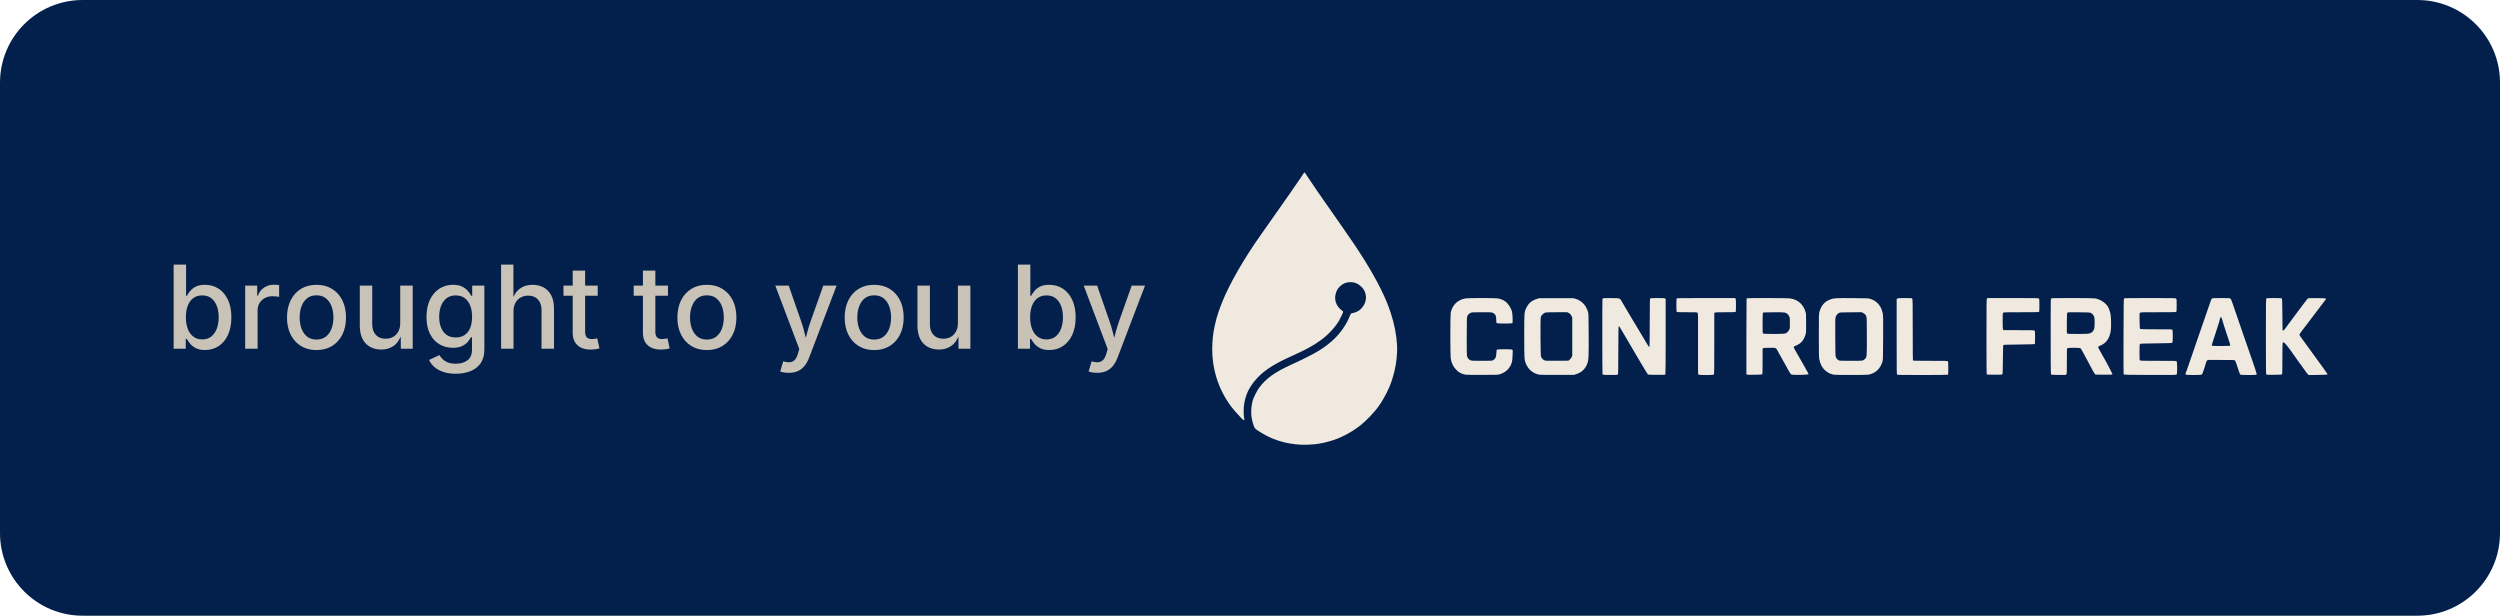
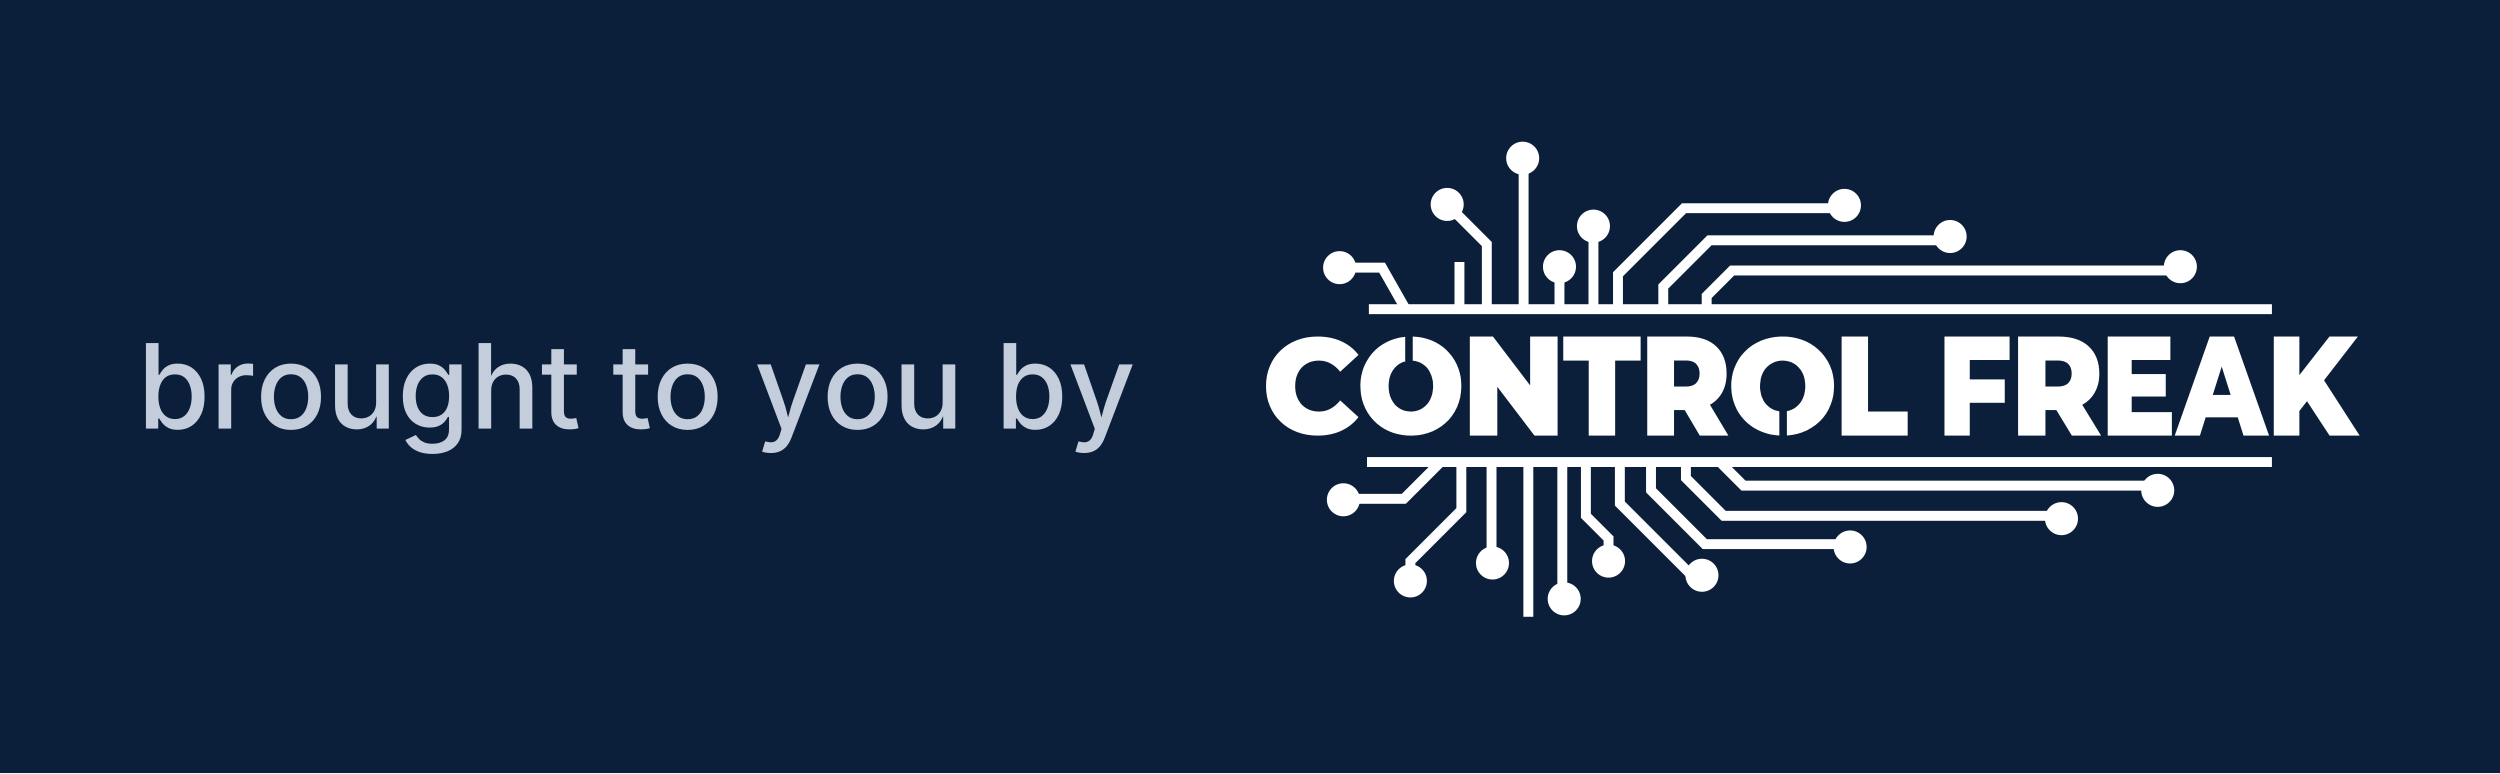
- <svg xmlns="http://www.w3.org/2000/svg" viewBox="0 0 605 149" width="605" height="149" role="img">
-   <rect width="605" height="149" rx="20" fill="#03204D" />
-   <path transform="translate(40,84.4)" fill="#c9c2b6" d="M9.608 0.304Q8.227 0.304 7.347 -0.17Q6.467 -0.643 5.969 -1.274Q5.471 -1.904 5.201 -2.392H4.952V0.0H2.022V-20.371H5.03V-12.796H5.201Q5.468 -13.273 5.953 -13.901Q6.438 -14.529 7.309 -15.003Q8.18 -15.477 9.606 -15.477Q11.449 -15.477 12.888 -14.547Q14.327 -13.617 15.16 -11.854Q15.993 -10.09 15.993 -7.606Q15.993 -5.136 15.173 -3.366Q14.353 -1.596 12.913 -0.646Q11.473 0.304 9.608 0.304ZM8.941 -2.259Q10.256 -2.259 11.141 -2.97Q12.026 -3.681 12.475 -4.898Q12.923 -6.115 12.923 -7.629Q12.923 -9.134 12.48 -10.328Q12.037 -11.523 11.152 -12.218Q10.267 -12.914 8.941 -12.914Q7.651 -12.914 6.768 -12.252Q5.884 -11.59 5.433 -10.407Q4.983 -9.223 4.983 -7.629Q4.983 -6.039 5.439 -4.829Q5.896 -3.619 6.784 -2.939Q7.673 -2.259 8.941 -2.259ZM19.331 0.0V-15.285H22.241V-12.83H22.405Q22.827 -14.076 23.882 -14.788Q24.937 -15.499 26.277 -15.499Q26.565 -15.499 26.937 -15.478Q27.31 -15.457 27.548 -15.426V-12.555Q27.384 -12.605 26.919 -12.661Q26.453 -12.717 25.973 -12.717Q24.931 -12.717 24.103 -12.276Q23.276 -11.835 22.807 -11.062Q22.338 -10.289 22.338 -9.28V0.0ZM36.586 0.318Q34.435 0.318 32.831 -0.667Q31.227 -1.653 30.341 -3.429Q29.455 -5.205 29.455 -7.557Q29.455 -9.942 30.341 -11.724Q31.227 -13.505 32.831 -14.491Q34.435 -15.477 36.586 -15.477Q38.75 -15.477 40.356 -14.491Q41.963 -13.505 42.849 -11.724Q43.735 -9.942 43.735 -7.557Q43.735 -5.205 42.849 -3.429Q41.963 -1.653 40.356 -0.667Q38.75 0.318 36.586 0.318ZM36.586 -2.225Q37.981 -2.225 38.892 -2.956Q39.803 -3.688 40.244 -4.901Q40.686 -6.114 40.686 -7.562Q40.686 -9.023 40.244 -10.243Q39.803 -11.464 38.892 -12.199Q37.981 -12.933 36.586 -12.933Q35.2 -12.933 34.3 -12.199Q33.399 -11.464 32.957 -10.249Q32.516 -9.034 32.516 -7.562Q32.516 -6.114 32.957 -4.901Q33.399 -3.688 34.3 -2.956Q35.2 -2.225 36.586 -2.225ZM52.28 0.191Q50.723 0.191 49.548 -0.463Q48.372 -1.117 47.722 -2.405Q47.071 -3.692 47.071 -5.573V-15.285H50.078V-5.948Q50.078 -4.298 50.944 -3.362Q51.81 -2.427 53.309 -2.427Q54.328 -2.427 55.129 -2.872Q55.929 -3.318 56.393 -4.173Q56.858 -5.028 56.858 -6.228V-15.285H59.876V0.0H56.998L56.978 -3.742H57.276Q56.6 -1.669 55.319 -0.739Q54.038 0.191 52.28 0.191ZM70.308 6.043Q68.541 6.043 67.243 5.595Q65.946 5.147 65.102 4.391Q64.258 3.634 63.827 2.714L66.332 1.532Q66.616 1.965 67.073 2.455Q67.53 2.945 68.304 3.282Q69.079 3.618 70.303 3.618Q72.046 3.618 73.134 2.795Q74.222 1.972 74.222 0.208V-2.771H73.96Q73.695 -2.274 73.208 -1.682Q72.72 -1.091 71.852 -0.663Q70.983 -0.236 69.585 -0.236Q67.79 -0.236 66.345 -1.085Q64.899 -1.933 64.055 -3.596Q63.211 -5.259 63.211 -7.696Q63.211 -10.135 64.051 -11.876Q64.891 -13.617 66.343 -14.547Q67.794 -15.477 69.625 -15.477Q71.04 -15.477 71.919 -15.008Q72.797 -14.54 73.296 -13.906Q73.796 -13.273 74.063 -12.796H74.273V-15.285H77.214V0.222Q77.214 2.223 76.305 3.514Q75.395 4.806 73.832 5.424Q72.268 6.043 70.308 6.043ZM70.286 -2.734Q71.567 -2.734 72.449 -3.33Q73.331 -3.927 73.788 -5.05Q74.244 -6.174 74.244 -7.741Q74.244 -9.279 73.793 -10.44Q73.343 -11.601 72.461 -12.258Q71.579 -12.914 70.286 -12.914Q68.962 -12.914 68.07 -12.224Q67.178 -11.534 66.73 -10.368Q66.282 -9.201 66.282 -7.741Q66.282 -6.25 66.736 -5.121Q67.19 -3.991 68.082 -3.363Q68.974 -2.734 70.286 -2.734ZM84.272 -9.057V0.0H81.265V-20.371H84.247V-11.543H83.853Q84.518 -13.593 85.788 -14.535Q87.058 -15.477 88.861 -15.477Q90.42 -15.477 91.594 -14.822Q92.768 -14.168 93.419 -12.886Q94.069 -11.604 94.069 -9.712V0.0H91.051V-9.337Q91.051 -10.988 90.191 -11.923Q89.331 -12.858 87.832 -12.858Q86.814 -12.858 86.007 -12.413Q85.2 -11.968 84.736 -11.119Q84.272 -10.271 84.272 -9.057ZM104.651 -15.285V-12.84H96.359V-15.285ZM98.592 -18.922H101.6V-4.135Q101.6 -3.208 101.986 -2.778Q102.372 -2.348 103.266 -2.348Q103.501 -2.348 103.883 -2.404Q104.265 -2.46 104.539 -2.515L105.072 -0.104Q104.588 0.055 104.04 0.127Q103.492 0.199 102.967 0.199Q100.878 0.199 99.735 -0.87Q98.592 -1.94 98.592 -3.887ZM121.645 -15.285V-12.84H113.354V-15.285ZM115.586 -18.922H118.594V-4.135Q118.594 -3.208 118.98 -2.778Q119.366 -2.348 120.261 -2.348Q120.495 -2.348 120.877 -2.404Q121.259 -2.46 121.533 -2.515L122.066 -0.104Q121.582 0.055 121.034 0.127Q120.486 0.199 119.961 0.199Q117.873 0.199 116.73 -0.87Q115.586 -1.94 115.586 -3.887ZM131.059 0.318Q128.907 0.318 127.304 -0.667Q125.7 -1.653 124.814 -3.429Q123.928 -5.205 123.928 -7.557Q123.928 -9.942 124.814 -11.724Q125.7 -13.505 127.304 -14.491Q128.907 -15.477 131.059 -15.477Q133.222 -15.477 134.829 -14.491Q136.436 -13.505 137.322 -11.724Q138.208 -9.942 138.208 -7.557Q138.208 -5.205 137.322 -3.429Q136.436 -1.653 134.829 -0.667Q133.222 0.318 131.059 0.318ZM131.059 -2.225Q132.454 -2.225 133.365 -2.956Q134.275 -3.688 134.717 -4.901Q135.159 -6.114 135.159 -7.562Q135.159 -9.023 134.717 -10.243Q134.275 -11.464 133.365 -12.199Q132.454 -12.933 131.059 -12.933Q129.673 -12.933 128.772 -12.199Q127.872 -11.464 127.43 -10.249Q126.988 -9.034 126.988 -7.562Q126.988 -6.114 127.43 -4.901Q127.872 -3.688 128.772 -2.956Q129.673 -2.225 131.059 -2.225ZM148.809 5.495 149.542 3.043 149.883 3.133Q150.662 3.332 151.284 3.241Q151.907 3.149 152.365 2.662Q152.822 2.174 153.095 1.191L153.427 0.07L147.621 -15.285H150.868L153.893 -6.597Q154.398 -5.148 154.733 -3.718Q155.067 -2.288 155.456 -0.867H154.537Q154.926 -2.288 155.289 -3.726Q155.653 -5.164 156.154 -6.597L159.238 -15.285H162.459L155.82 2.123Q155.355 3.345 154.68 4.17Q154.005 4.996 153.071 5.41Q152.137 5.824 150.904 5.824Q150.196 5.824 149.639 5.721Q149.082 5.618 148.809 5.495ZM171.542 0.318Q169.39 0.318 167.786 -0.667Q166.182 -1.653 165.296 -3.429Q164.41 -5.205 164.41 -7.557Q164.41 -9.942 165.296 -11.724Q166.182 -13.505 167.786 -14.491Q169.39 -15.477 171.542 -15.477Q173.705 -15.477 175.311 -14.491Q176.918 -13.505 177.804 -11.724Q178.69 -9.942 178.69 -7.557Q178.69 -5.205 177.804 -3.429Q176.918 -1.653 175.311 -0.667Q173.705 0.318 171.542 0.318ZM171.542 -2.225Q172.936 -2.225 173.847 -2.956Q174.758 -3.688 175.199 -4.901Q175.641 -6.114 175.641 -7.562Q175.641 -9.023 175.199 -10.243Q174.758 -11.464 173.847 -12.199Q172.936 -12.933 171.542 -12.933Q170.155 -12.933 169.255 -12.199Q168.354 -11.464 167.912 -10.249Q167.471 -9.034 167.471 -7.562Q167.471 -6.114 167.912 -4.901Q168.354 -3.688 169.255 -2.956Q170.155 -2.225 171.542 -2.225ZM187.235 0.191Q185.678 0.191 184.503 -0.463Q183.328 -1.117 182.677 -2.405Q182.026 -3.692 182.026 -5.573V-15.285H185.033V-5.948Q185.033 -4.298 185.899 -3.362Q186.765 -2.427 188.264 -2.427Q189.284 -2.427 190.084 -2.872Q190.885 -3.318 191.349 -4.173Q191.813 -5.028 191.813 -6.228V-15.285H194.831V0.0H191.953L191.933 -3.742H192.231Q191.555 -1.669 190.274 -0.739Q188.993 0.191 187.235 0.191ZM213.92 0.304Q212.54 0.304 211.66 -0.17Q210.78 -0.643 210.282 -1.274Q209.783 -1.904 209.514 -2.392H209.265V0.0H206.335V-20.371H209.342V-12.796H209.514Q209.781 -13.273 210.265 -13.901Q210.75 -14.529 211.621 -15.003Q212.493 -15.477 213.919 -15.477Q215.762 -15.477 217.2 -14.547Q218.639 -13.617 219.473 -11.854Q220.306 -10.09 220.306 -7.606Q220.306 -5.136 219.486 -3.366Q218.665 -1.596 217.225 -0.646Q215.785 0.304 213.92 0.304ZM213.253 -2.259Q214.568 -2.259 215.453 -2.97Q216.339 -3.681 216.787 -4.898Q217.235 -6.115 217.235 -7.629Q217.235 -9.134 216.793 -10.328Q216.35 -11.523 215.465 -12.218Q214.58 -12.914 213.253 -12.914Q211.963 -12.914 211.08 -12.252Q210.197 -11.59 209.746 -10.407Q209.295 -9.223 209.295 -7.629Q209.295 -6.039 209.752 -4.829Q210.208 -3.619 211.097 -2.939Q211.986 -2.259 213.253 -2.259ZM223.444 5.495 224.176 3.043 224.517 3.133Q225.296 3.332 225.919 3.241Q226.542 3.149 226.999 2.662Q227.457 2.174 227.73 1.191L228.062 0.07L222.256 -15.285H225.503L228.528 -6.597Q229.033 -5.148 229.367 -3.718Q229.702 -2.288 230.091 -0.867H229.172Q229.561 -2.288 229.924 -3.726Q230.288 -5.164 230.789 -6.597L233.873 -15.285H237.094L230.455 2.123Q229.99 3.345 229.315 4.17Q228.64 4.996 227.706 5.41Q226.772 5.824 225.539 5.824Q224.831 5.824 224.274 5.721Q223.717 5.618 223.444 5.495Z" />
-   <g transform="translate(291.7266,40) scale(0.28)" fill="#efe9df">
-     <path fill-rule="evenodd" d="M94.25,241.11C98.73,240.67 102.76,239.83 108.62,238.12C117.10,235.64 126.32,230.74 134.25,224.50C135.69,223.36 138.86,220.43 141.30,217.98C148.00,211.22 152.24,205.28 156.66,196.48C159.73,190.35 161.19,186.30 163.38,177.75C164.91,171.79 165.91,162.21 165.62,156.38C165.14,146.91 163.31,137.26 160.22,127.95C157.49,119.75 155.60,115.19 151.48,106.88C144.04,91.85 133.81,75.37 118.12,53.12C116.27,50.51 112.55,45.17 109.84,41.25C107.13,37.33 103.43,32.04 101.62,29.50C99.82,26.96 97.66,23.86 96.83,22.62C89.42,11.55 86.23,6.83 86.00,6.56C85.57,6.07 85.26,6.19 84.80,7.02C84.39,7.77 81.52,11.97 73.13,24.12C69.25,29.75 66.62,33.48 59.76,43.15C57.90,45.77 55.14,49.69 53.62,51.87C52.11,54.04 49.59,57.63 48.02,59.85C33.30,80.60 20.98,102.02 14.37,118.38C12.12,123.93 9.92,130.57 8.88,134.88C6.93,143.01 6.33,146.92 5.96,153.99C4.89,174.19 10.63,193.24 22.47,208.86C24.99,212.18 31.80,219.63 32.79,220.14C33.66,220.60 33.72,220.38 33.33,218.16C32.82,215.22 32.91,208.84 33.52,205.62C34.95,198.09 37.36,192.84 42.20,186.75C48.47,178.86 57.64,172.49 72.00,166.04C86.62,159.47 93.54,155.73 100.12,150.82C106.43,146.12 112.56,139.44 115.66,133.88C116.92,131.62 119.00,127.10 119.00,126.63C119.00,126.43 118.40,125.82 117.67,125.28C113.14,121.94 111.12,116.50 112.48,111.28C113.19,108.55 113.94,107.11 115.63,105.29C118.32,102.39 121.43,101.00 125.25,101.00C128.97,101.00 132.03,102.30 134.88,105.10C138.08,108.24 139.41,112.92 138.34,117.23C137.39,121.05 134.71,124.55 131.39,126.29C130.00,127.02 127.80,127.75 126.99,127.75C125.95,127.75 125.40,128.42 124.51,130.75C122.08,137.13 116.85,144.76 111.33,149.99C102.80,158.07 95.33,162.56 74.54,172.11C59.92,178.82 52.61,184.01 46.66,191.90C44.70,194.51 41.79,200.15 40.90,203.07C39.53,207.58 39.13,213.41 39.87,218.21C40.30,221.08 41.87,226.08 42.68,227.19C43.92,228.88 52.95,234.21 57.75,236.08C63.11,238.18 66.95,239.31 71.82,240.25C79.11,241.64 86.06,241.91 94.25,241.11Z" />
-     <path transform="translate(206,109)" fill-rule="evenodd" d="M48.62,71.53C53.98,69.76 57.51,66.09 58.89,60.88C59.14,59.94 59.34,57.76 59.43,55.10L59.57,50.83L58.98,50.41C58.47,50.06 57.58,50.00 52.59,50.00C49.39,50.00 46.51,50.10 46.18,50.23C45.61,50.44 45.57,50.61 45.42,53.04C45.33,54.46 45.14,56.04 44.99,56.55C44.65,57.76 43.69,58.90 42.48,59.51C41.58,59.97 40.96,60.00 32.82,60.00C24.15,60.00 24.12,59.99 22.83,59.39C21.30,58.68 20.40,57.47 20.00,55.62C19.82,54.78 19.76,49.05 19.80,38.24C19.87,22.29 19.88,22.11 20.41,21.12C21.10,19.84 21.85,19.16 23.25,18.52C24.31,18.04 24.86,18.01 32.85,18.01C41.12,18.00 41.35,18.01 42.44,18.56C44.63,19.65 45.31,21.13 45.31,24.82C45.31,26.76 45.37,27.06 45.84,27.38C46.63,27.94 58.79,27.93 59.25,27.37C59.71,26.82 59.43,19.39 58.88,17.38C57.92,13.82 55.27,10.03 52.53,8.27C50.78,7.14 48.49,6.31 46.34,6.01C43.77,5.65 21.26,5.67 18.94,6.03C12.03,7.10 7.08,11.90 5.95,18.62C5.52,21.18 5.52,54.85 5.95,57.75C6.58,62.01 8.05,65.03 10.92,67.94C12.30,69.35 13.14,69.96 14.63,70.65C17.96,72.19 18.39,72.22 33.38,72.16C46.76,72.11 46.89,72.11 48.62,71.53ZM114.74,71.40C119.43,69.83 122.60,66.64 124.18,61.92C125.17,58.98 125.30,55.84 125.19,36.92C125.09,19.63 125.08,19.35 124.53,17.50C122.87,11.94 119.20,8.10 114.00,6.46L112.12,5.88L97.25,5.88L82.38,5.88L80.50,6.46C76.06,7.85 73.28,10.17 71.38,14.08C69.47,18.00 69.48,17.86 69.50,38.56C69.51,58.50 69.55,59.10 70.98,62.53C73.09,67.61 77.09,70.89 82.52,71.98C83.13,72.11 90.15,72.19 98.12,72.16L112.62,72.12L114.74,71.40ZM150.26,71.99C150.74,71.74 150.75,71.24 150.81,50.93C150.87,32.76 150.92,30.12 151.24,30.12C151.65,30.12 151.74,30.25 154.36,34.75C166.29,55.25 175.86,71.32 176.38,71.75C176.70,72.02 178.32,72.10 184.03,72.11C190.20,72.12 191.30,72.07 191.50,71.75C191.65,71.52 191.74,58.99 191.75,38.95L191.75,6.53L191.19,6.14C190.73,5.81 189.67,5.75 184.74,5.75C180.41,5.75 178.73,5.83 178.43,6.06C178.04,6.35 178.01,8.04 177.98,26.90C177.96,38.19 177.85,47.58 177.73,47.78C177.37,48.37 176.74,47.48 173.30,41.50C171.52,38.41 168.92,34.04 167.53,31.79C166.14,29.54 165.00,27.67 165.00,27.63C165.00,27.59 163.11,24.42 160.81,20.59C158.50,16.76 155.83,12.24 154.87,10.56C152.45,6.28 152.37,6.20 150.60,5.98C148.81,5.75 138.60,5.70 137.82,5.91C137.52,5.99 137.19,6.29 137.10,6.58C136.88,7.27 136.92,71.17 137.14,71.52C137.23,71.67 137.54,71.88 137.84,71.99C138.64,72.30 149.68,72.30 150.26,71.99ZM233.36,71.86C233.71,71.50 233.75,68.74 233.75,45.12L233.75,18.78L234.31,18.39C234.78,18.06 236.07,18.00 243.38,18.00C249.67,18.00 251.98,17.92 252.20,17.70C252.41,17.49 252.50,15.90 252.50,12.13C252.50,7.77 252.43,6.77 252.11,6.31L251.72,5.75L226.66,5.75C207.50,5.75 201.53,5.82 201.30,6.05C200.87,6.48 200.87,17.27 201.30,17.70C201.52,17.92 203.84,18.00 210.18,18.00C218.50,18.00 218.76,18.01 219.27,18.52C219.78,19.03 219.78,19.05 219.70,45.28C219.63,71.03 219.63,71.55 220.11,71.89C220.87,72.45 232.80,72.41 233.36,71.86ZM275.19,71.70C275.43,71.50 275.50,68.96 275.50,60.48L275.50,49.53L276.06,49.14C276.51,48.82 277.49,48.75 281.64,48.75C287.42,48.75 286.95,48.56 288.56,51.50C290.37,54.81 290.88,55.73 293.50,60.38C294.97,62.99 296.88,66.42 297.74,68.00C299.91,71.97 299.83,71.90 302.43,72.08C305.96,72.33 315.02,71.98 315.17,71.59C315.29,71.30 314.46,69.70 311.75,65.00C302.50,48.93 302.18,48.34 302.44,47.87C302.56,47.65 303.58,47.10 304.70,46.65C308.66,45.05 310.86,42.51 312.53,37.62C313.11,35.92 313.12,35.67 313.12,27.62C313.12,19.67 313.10,19.31 312.54,17.50C311.65,14.64 310.35,12.39 308.52,10.52C305.95,7.89 302.75,6.43 298.58,5.99C296.20,5.74 263.23,5.66 262.33,5.90C262.03,5.98 261.72,6.21 261.65,6.40C261.55,6.65 261.41,66.24 261.49,71.29C261.50,71.52 261.78,71.80 262.12,71.92C263.02,72.22 274.80,72.02 275.19,71.70ZM366.64,71.99C372.95,70.89 377.26,66.98 379.06,60.73C379.58,58.92 379.60,58.38 379.68,39.97C379.77,21.72 379.76,20.99 379.26,18.63C378.40,14.50 376.59,11.38 373.80,9.19C372.09,7.84 370.94,7.24 368.62,6.48C366.90,5.90 366.71,5.90 353.25,5.81C338.33,5.70 337.00,5.79 333.72,7.04C329.10,8.81 326.04,12.37 324.66,17.58C324.13,19.59 324.12,19.96 324.12,38.25C324.12,56.53 324.14,56.92 324.67,59.29C325.34,62.22 326.30,64.38 327.83,66.40C329.99,69.26 333.55,71.38 337.20,71.99C339.00,72.30 364.90,72.30 366.64,71.99ZM435.52,71.99C435.97,71.75 436.00,71.41 436.00,66.26C436.00,61.62 435.94,60.73 435.61,60.39C435.26,60.04 433.55,60.00 420.53,60.00C409.45,60.00 405.78,59.93 405.55,59.70C405.32,59.47 405.25,53.23 405.25,33.13C405.25,9.76 405.21,6.80 404.86,6.31C404.48,5.76 404.39,5.75 398.51,5.75C393.02,5.75 392.51,5.79 391.97,6.23L391.38,6.71L391.38,39.12C391.38,70.92 391.38,71.55 391.86,71.90C392.27,72.20 395.65,72.25 413.69,72.25C427.92,72.25 435.19,72.16 435.52,71.99ZM537.96,71.79C538.45,71.30 538.47,70.99 538.48,60.33C538.49,50.28 538.52,49.35 538.92,49.06C539.48,48.65 549.19,48.62 550.09,49.03C550.55,49.24 551.62,51.05 554.27,56.09C560.20,67.37 562.42,71.32 563.11,71.81C563.26,71.91 566.61,71.99 570.57,72.00C576.77,72.00 577.79,71.95 577.91,71.62C578.04,71.29 570.51,57.09 569.24,55.25C568.79,54.59 566.86,51.12 565.93,49.30C565.23,47.92 565.43,47.60 567.56,46.74C572.44,44.76 575.31,40.72 576.38,34.29C576.92,31.04 576.78,21.97 576.13,19.12C575.62,16.86 574.67,14.36 573.78,12.96C571.62,9.56 567.22,6.81 562.64,6.01C561.71,5.85 554.49,5.75 543.22,5.75C527.25,5.75 525.24,5.79 524.89,6.14C524.54,6.49 524.50,8.28 524.49,21.96C524.46,58.88 524.53,71.36 524.78,71.66C525.14,72.09 525.43,72.11 531.79,72.21C537.20,72.29 537.48,72.27 537.96,71.79ZM633.36,71.86C633.96,71.25 633.94,61.13 633.34,60.46C632.94,60.02 632.12,60.00 617.54,60.00C603.58,60.00 602.12,59.96 601.71,59.59C601.29,59.21 601.25,58.65 601.25,52.64C601.25,47.34 601.32,46.01 601.61,45.59C601.97,45.08 602.20,45.07 615.68,44.90C627.94,44.74 629.41,44.68 629.69,44.31C630.08,43.79 630.13,33.96 629.74,33.23C629.49,32.76 629.07,32.75 615.91,32.75C605.13,32.75 602.25,32.68 601.90,32.42C601.49,32.13 601.44,31.47 601.33,25.57C601.22,19.21 601.23,19.02 601.73,18.52C602.24,18.01 602.40,18.00 617.47,18.00C631.34,18.00 632.72,17.96 633.03,17.59C633.30,17.26 633.38,16.00 633.38,11.94C633.38,6.74 633.37,6.70 632.78,6.23C632.21,5.77 631.48,5.75 610.27,5.75C593.11,5.75 588.26,5.82 587.95,6.06C587.58,6.35 587.54,9.44 587.44,38.81C587.39,56.65 587.43,71.39 587.54,71.56C587.87,72.10 590.50,72.17 612.04,72.21C630.76,72.25 633.01,72.21 633.36,71.86ZM654.97,71.93C655.46,71.68 655.87,70.71 657.28,66.42C658.23,63.55 659.00,61.04 659.00,60.84C659.00,60.64 659.28,60.20 659.61,59.86L660.23,59.25L671.78,59.25C682.16,59.25 683.38,59.29 683.79,59.66C684.04,59.89 684.65,61.38 685.15,62.97C687.28,69.84 688.04,71.78 688.68,72.02C689.33,72.27 701.03,72.34 701.92,72.10C702.22,72.02 702.52,71.80 702.59,71.62C702.70,71.34 699.08,60.34 697.25,55.38C696.94,54.55 695.54,50.50 694.12,46.38C692.71,42.25 690.85,36.91 690.00,34.50C688.35,29.87 684.46,18.55 682.01,11.25C680.89,7.95 680.37,6.74 679.88,6.31C679.23,5.76 679.14,5.75 671.92,5.75C666.63,5.76 664.46,5.84 664.02,6.07C663.51,6.32 663.09,7.30 661.49,12.00C660.44,15.09 658.87,19.65 658.01,22.12C657.15,24.60 655.57,29.16 654.50,32.25C653.42,35.34 652.27,38.66 651.93,39.62C651.59,40.59 650.97,42.44 650.54,43.75C650.11,45.06 649.25,47.59 648.61,49.38C647.98,51.16 647.03,53.92 646.50,55.50C645.97,57.08 644.84,60.34 643.99,62.75C643.15,65.16 642.31,67.59 642.12,68.16C641.94,68.73 641.61,69.54 641.39,69.96C640.88,70.96 640.89,71.66 641.44,71.98C642.10,72.37 654.22,72.33 654.97,71.93ZM724.44,71.57C724.68,71.25 724.75,68.15 724.75,58.06C724.75,49.51 724.84,44.80 725.01,44.48C725.15,44.22 725.47,44.00 725.71,44.00C726.65,44.00 730.23,48.47 736.11,57.00C736.92,58.17 737.99,59.69 738.49,60.38C739.00,61.06 740.31,62.86 741.42,64.38C742.53,65.89 744.03,68.01 744.77,69.08C745.50,70.16 746.44,71.32 746.85,71.67L747.59,72.29L755.39,72.18C759.68,72.12 763.31,71.99 763.47,71.89C763.62,71.80 763.75,71.62 763.75,71.51C763.75,71.39 762.31,69.29 760.55,66.83C755.27,59.49 743.08,42.72 740.79,39.65C740.08,38.70 739.50,37.69 739.50,37.40C739.51,37.11 740.38,35.73 741.44,34.32C742.50,32.92 746.01,28.31 749.24,24.07C754.43,17.26 761.24,8.28 762.23,6.95C762.94,5.99 762.36,5.90 755.12,5.79C751.34,5.74 747.88,5.76 747.42,5.85C746.69,5.99 746.02,6.78 741.36,13.03C738.48,16.90 734.27,22.55 732.00,25.60C729.73,28.64 727.45,31.73 726.93,32.46C726.20,33.47 725.85,33.76 725.43,33.70L724.88,33.62L724.75,20.04C724.63,6.96 724.61,6.45 724.14,6.10C723.75,5.82 722.42,5.75 717.53,5.75C712.19,5.75 711.36,5.80 710.96,6.16C710.52,6.56 710.50,7.91 710.50,39.01C710.50,64.65 710.57,71.49 710.81,71.69C711.32,72.10 711.79,72.13 718.10,72.06C723.39,72.00 724.16,71.94 724.44,71.57ZM482.76,71.62C483.00,71.33 483.10,68.36 483.19,58.93C483.27,50.14 483.38,46.54 483.59,46.33C483.80,46.12 487.53,46.00 497.24,45.89C507.42,45.78 510.65,45.67 510.80,45.43C510.90,45.26 510.99,42.68 511.00,39.70C511.00,34.38 510.99,34.27 510.44,33.89C509.96,33.55 508.24,33.50 496.83,33.50L483.78,33.50L483.39,32.94C483.06,32.47 483.00,31.34 483.00,25.58C483.00,18.83 483.00,18.78 483.56,18.39C484.04,18.05 485.94,18.00 499.13,18.00C510.48,18.00 514.22,17.93 514.45,17.70C514.66,17.49 514.75,15.88 514.75,12.08C514.75,7.08 514.72,6.72 514.25,6.25C513.76,5.76 513.42,5.75 491.76,5.75L469.78,5.75L469.39,6.31C469.04,6.80 469.00,10.33 469.00,39.13C469.00,63.90 469.07,71.47 469.30,71.70C469.52,71.92 471.36,72.00 476.02,72.00C481.47,72.00 482.49,71.94 482.76,71.62ZM86.87,59.54C85.64,58.97 84.38,57.57 83.97,56.32C83.54,55.00 83.36,24.50 83.77,22.54C84.01,21.40 84.27,20.95 85.34,19.89C86.15,19.08 87.01,18.50 87.65,18.30C88.38,18.09 91.35,18.00 97.69,18.00L106.69,18.00L108.03,18.70C109.18,19.30 109.49,19.63 110.19,20.97L111.00,22.54L111.00,39.10L111.00,55.66L110.31,57.01C109.93,57.74 109.19,58.69 108.66,59.11L107.70,59.88L97.79,59.94C88.62,59.99 87.80,59.96 86.87,59.54ZM341.38,59.61C340.18,58.99 339.31,58.02 338.83,56.78C338.42,55.72 338.38,54.23 338.31,39.47C338.23,23.56 338.24,23.30 338.76,21.91C339.31,20.42 340.29,19.27 341.59,18.56C342.29,18.17 343.44,18.12 351.75,18.05L361.12,17.98L362.50,18.68C363.99,19.43 364.82,20.44 365.30,22.10C365.52,22.85 365.60,27.45 365.61,39.12C365.63,56.94 365.64,56.81 363.93,58.43C362.24,60.03 362.48,60.00 351.82,60.00C343.53,60.00 342.02,59.94 341.38,59.61ZM664.19,46.98C663.47,46.56 663.16,47.69 668.00,33.00C670.13,26.50 670.64,24.84 670.89,23.42C671.06,22.45 671.59,21.99 672.01,22.41C672.14,22.54 672.59,23.88 673.01,25.38C673.44,26.89 674.05,28.91 674.37,29.88C674.69,30.84 675.52,33.37 676.21,35.50C676.91,37.63 677.99,40.88 678.63,42.71C679.26,44.55 679.74,46.29 679.70,46.59C679.63,47.12 679.59,47.13 672.12,47.18C667.34,47.22 664.47,47.15 664.19,46.98ZM275.89,36.36C275.55,36.02 275.50,34.86 275.50,27.42C275.51,22.48 275.61,18.72 275.74,18.50C275.95,18.18 277.27,18.11 284.55,18.04C290.26,17.99 293.56,18.06 294.42,18.25C296.26,18.65 297.55,19.68 298.41,21.42C299.12,22.86 299.12,22.93 299.12,27.38C299.12,31.60 299.09,31.95 298.53,33.08C297.75,34.67 296.47,35.88 295.06,36.36C293.34,36.94 276.48,36.94 275.89,36.36ZM538.72,36.33C538.44,36.00 538.39,34.33 538.46,27.27C538.54,19.57 538.59,18.59 538.96,18.30C539.29,18.04 541.35,17.99 548.75,18.05C558.02,18.12 558.14,18.13 559.31,18.71C560.77,19.44 561.89,20.91 562.26,22.60C562.44,23.37 562.51,25.47 562.46,27.88C562.38,31.68 562.34,31.95 561.66,33.33C561.19,34.29 560.63,34.99 560.00,35.40C558.09,36.67 557.36,36.75 547.87,36.75C539.96,36.75 539.03,36.71 538.72,36.33Z" />
-   </g>
+ <svg xmlns="http://www.w3.org/2000/svg" viewBox="0 0 553 171" width="553" height="171" role="img" aria-label="brought to you by Control Freak">
+   <rect width="100%" height="100%" fill="#0b1f3a" />
+   <path transform="translate(30.4,94.8)" fill="#c3cddb" d="M8.92 0.28Q7.64 0.28 6.82 -0.16Q6.01 -0.6 5.54 -1.18Q5.08 -1.77 4.83 -2.22H4.6V0H1.88V-18.92H4.67V-11.88H4.83Q5.08 -12.32 5.53 -12.91Q5.98 -13.49 6.79 -13.93Q7.6 -14.37 8.92 -14.37Q10.63 -14.37 11.97 -13.51Q13.3 -12.64 14.08 -11.01Q14.85 -9.37 14.85 -7.06Q14.85 -4.77 14.09 -3.13Q13.33 -1.48 11.99 -0.6Q10.65 0.28 8.92 0.28ZM8.3 -2.1Q9.52 -2.1 10.35 -2.76Q11.17 -3.42 11.58 -4.55Q12 -5.68 12 -7.08Q12 -8.48 11.59 -9.59Q11.18 -10.7 10.36 -11.35Q9.53 -11.99 8.3 -11.99Q7.1 -11.99 6.28 -11.38Q5.46 -10.76 5.05 -9.66Q4.63 -8.56 4.63 -7.08Q4.63 -5.61 5.05 -4.48Q5.47 -3.36 6.3 -2.73Q7.13 -2.1 8.3 -2.1Z M17.95 0V-14.19H20.65V-11.91H20.81Q21.2 -13.07 22.18 -13.73Q23.16 -14.39 24.4 -14.39Q24.67 -14.39 25.01 -14.37Q25.36 -14.35 25.58 -14.32V-11.66Q25.43 -11.7 25 -11.76Q24.56 -11.81 24.12 -11.81Q23.15 -11.81 22.38 -11.4Q21.61 -10.99 21.18 -10.27Q20.74 -9.55 20.74 -8.62V0Z M33.97 0.3Q31.97 0.3 30.49 -0.62Q29 -1.53 28.17 -3.18Q27.35 -4.83 27.35 -7.02Q27.35 -9.23 28.17 -10.89Q29 -12.54 30.49 -13.46Q31.97 -14.37 33.97 -14.37Q35.98 -14.37 37.47 -13.46Q38.97 -12.54 39.79 -10.89Q40.61 -9.23 40.61 -7.02Q40.61 -4.83 39.79 -3.18Q38.97 -1.53 37.47 -0.62Q35.98 0.3 33.97 0.3ZM33.97 -2.07Q35.27 -2.07 36.11 -2.75Q36.96 -3.42 37.37 -4.55Q37.78 -5.68 37.78 -7.02Q37.78 -8.38 37.37 -9.51Q36.96 -10.65 36.11 -11.33Q35.27 -12.01 33.97 -12.01Q32.69 -12.01 31.85 -11.33Q31.01 -10.65 30.6 -9.52Q30.19 -8.39 30.19 -7.02Q30.19 -5.68 30.6 -4.55Q31.01 -3.42 31.85 -2.75Q32.69 -2.07 33.97 -2.07Z M48.55 0.18Q47.1 0.18 46.01 -0.43Q44.92 -1.04 44.31 -2.23Q43.71 -3.43 43.71 -5.18V-14.19H46.5V-5.52Q46.5 -3.99 47.31 -3.12Q48.11 -2.25 49.5 -2.25Q50.45 -2.25 51.19 -2.67Q51.93 -3.08 52.37 -3.87Q52.8 -4.67 52.8 -5.78V-14.19H55.6V0H52.93L52.91 -3.47H53.19Q52.56 -1.55 51.37 -0.69Q50.18 0.18 48.55 0.18Z M65.29 5.61Q63.65 5.61 62.44 5.2Q61.24 4.78 60.45 4.08Q59.67 3.37 59.27 2.52L61.59 1.42Q61.86 1.82 62.28 2.28Q62.71 2.73 63.43 3.05Q64.14 3.36 65.28 3.36Q66.9 3.36 67.91 2.6Q68.92 1.83 68.92 0.19V-2.57H68.68Q68.43 -2.11 67.98 -1.56Q67.53 -1.01 66.72 -0.62Q65.91 -0.22 64.62 -0.22Q62.95 -0.22 61.61 -1.01Q60.26 -1.8 59.48 -3.34Q58.7 -4.88 58.7 -7.15Q58.7 -9.41 59.48 -11.03Q60.26 -12.64 61.6 -13.51Q62.95 -14.37 64.65 -14.37Q65.97 -14.37 66.78 -13.94Q67.6 -13.5 68.06 -12.91Q68.52 -12.32 68.77 -11.88H68.97V-14.19H71.7V0.21Q71.7 2.06 70.85 3.26Q70.01 4.46 68.56 5.04Q67.11 5.61 65.29 5.61ZM65.27 -2.54Q66.46 -2.54 67.27 -3.09Q68.09 -3.65 68.52 -4.69Q68.94 -5.73 68.94 -7.19Q68.94 -8.62 68.52 -9.69Q68.1 -10.77 67.28 -11.38Q66.47 -11.99 65.27 -11.99Q64.04 -11.99 63.21 -11.35Q62.38 -10.71 61.96 -9.63Q61.55 -8.54 61.55 -7.19Q61.55 -5.8 61.97 -4.75Q62.39 -3.71 63.22 -3.12Q64.05 -2.54 65.27 -2.54Z M78.25 -8.41V0H75.46V-18.92H78.23V-10.72H77.86Q78.48 -12.62 79.66 -13.5Q80.84 -14.37 82.51 -14.37Q83.96 -14.37 85.05 -13.76Q86.14 -13.16 86.75 -11.97Q87.35 -10.78 87.35 -9.02V0H84.55V-8.67Q84.55 -10.2 83.75 -11.07Q82.95 -11.94 81.56 -11.94Q80.61 -11.94 79.86 -11.53Q79.11 -11.11 78.68 -10.32Q78.25 -9.54 78.25 -8.41Z M97.18 -14.19V-11.92H89.48V-14.19ZM91.55 -17.57H94.34V-3.84Q94.34 -2.98 94.7 -2.58Q95.06 -2.18 95.89 -2.18Q96.11 -2.18 96.46 -2.23Q96.82 -2.28 97.07 -2.33L97.57 -0.1Q97.12 0.05 96.61 0.12Q96.1 0.18 95.61 0.18Q93.67 0.18 92.61 -0.81Q91.55 -1.8 91.55 -3.61Z  M112.96 -14.19V-11.92H105.26V-14.19ZM107.33 -17.57H110.12V-3.84Q110.12 -2.98 110.48 -2.58Q110.84 -2.18 111.67 -2.18Q111.89 -2.18 112.24 -2.23Q112.6 -2.28 112.85 -2.33L113.35 -0.1Q112.9 0.05 112.39 0.12Q111.88 0.18 111.39 0.18Q109.45 0.18 108.39 -0.81Q107.33 -1.8 107.33 -3.61Z M121.7 0.3Q119.7 0.3 118.21 -0.62Q116.72 -1.53 115.9 -3.18Q115.08 -4.83 115.08 -7.02Q115.08 -9.23 115.9 -10.89Q116.72 -12.54 118.21 -13.46Q119.7 -14.37 121.7 -14.37Q123.71 -14.37 125.2 -13.46Q126.69 -12.54 127.51 -10.89Q128.34 -9.23 128.34 -7.02Q128.34 -4.83 127.51 -3.18Q126.69 -1.53 125.2 -0.62Q123.71 0.3 121.7 0.3ZM121.7 -2.07Q122.99 -2.07 123.84 -2.75Q124.68 -3.42 125.09 -4.55Q125.5 -5.68 125.5 -7.02Q125.5 -8.38 125.09 -9.51Q124.68 -10.65 123.84 -11.33Q122.99 -12.01 121.7 -12.01Q120.41 -12.01 119.57 -11.33Q118.74 -10.65 118.33 -9.52Q117.92 -8.39 117.92 -7.02Q117.92 -5.68 118.33 -4.55Q118.74 -3.42 119.57 -2.75Q120.41 -2.07 121.7 -2.07Z  M138.18 5.1 138.86 2.83 139.18 2.91Q139.9 3.09 140.48 3.01Q141.06 2.92 141.48 2.47Q141.91 2.02 142.16 1.11L142.47 0.06L137.08 -14.19H140.09L142.9 -6.13Q143.37 -4.78 143.68 -3.45Q143.99 -2.12 144.35 -0.81H143.5Q143.86 -2.12 144.2 -3.46Q144.53 -4.8 145 -6.13L147.86 -14.19H150.86L144.69 1.97Q144.26 3.11 143.63 3.87Q143 4.64 142.14 5.02Q141.27 5.41 140.13 5.41Q139.47 5.41 138.95 5.31Q138.43 5.22 138.18 5.1Z M159.29 0.3Q157.29 0.3 155.8 -0.62Q154.31 -1.53 153.49 -3.18Q152.67 -4.83 152.67 -7.02Q152.67 -9.23 153.49 -10.89Q154.31 -12.54 155.8 -13.46Q157.29 -14.37 159.29 -14.37Q161.3 -14.37 162.79 -13.46Q164.28 -12.54 165.1 -10.89Q165.93 -9.23 165.93 -7.02Q165.93 -4.83 165.1 -3.18Q164.28 -1.53 162.79 -0.62Q161.3 0.3 159.29 0.3ZM159.29 -2.07Q160.58 -2.07 161.43 -2.75Q162.28 -3.42 162.69 -4.55Q163.1 -5.68 163.1 -7.02Q163.1 -8.38 162.69 -9.51Q162.28 -10.65 161.43 -11.33Q160.58 -12.01 159.29 -12.01Q158 -12.01 157.17 -11.33Q156.33 -10.65 155.92 -9.52Q155.51 -8.39 155.51 -7.02Q155.51 -5.68 155.92 -4.55Q156.33 -3.42 157.17 -2.75Q158 -2.07 159.29 -2.07Z M173.86 0.18Q172.42 0.18 171.32 -0.43Q170.23 -1.04 169.63 -2.23Q169.02 -3.43 169.02 -5.18V-14.19H171.82V-5.52Q171.82 -3.99 172.62 -3.12Q173.42 -2.25 174.82 -2.25Q175.76 -2.25 176.51 -2.67Q177.25 -3.08 177.68 -3.87Q178.11 -4.67 178.11 -5.78V-14.19H180.91V0H178.24L178.22 -3.47H178.5Q177.87 -1.55 176.68 -0.69Q175.49 0.18 173.86 0.18Z  M198.64 0.28Q197.36 0.28 196.54 -0.16Q195.72 -0.6 195.26 -1.18Q194.8 -1.77 194.55 -2.22H194.32V0H191.6V-18.92H194.39V-11.88H194.55Q194.8 -12.32 195.25 -12.91Q195.7 -13.49 196.51 -13.93Q197.31 -14.37 198.64 -14.37Q200.35 -14.37 201.69 -13.51Q203.02 -12.64 203.8 -11.01Q204.57 -9.37 204.57 -7.06Q204.57 -4.77 203.81 -3.13Q203.05 -1.48 201.71 -0.6Q200.37 0.28 198.64 0.28ZM198.02 -2.1Q199.24 -2.1 200.06 -2.76Q200.89 -3.42 201.3 -4.55Q201.72 -5.68 201.72 -7.08Q201.72 -8.48 201.31 -9.59Q200.9 -10.7 200.07 -11.35Q199.25 -11.99 198.02 -11.99Q196.82 -11.99 196 -11.38Q195.18 -10.76 194.76 -9.66Q194.35 -8.56 194.35 -7.08Q194.35 -5.61 194.77 -4.48Q195.19 -3.36 196.02 -2.73Q196.84 -2.1 198.02 -2.1Z M207.48 5.1 208.16 2.83 208.48 2.91Q209.2 3.09 209.78 3.01Q210.36 2.92 210.79 2.47Q211.21 2.02 211.46 1.11L211.77 0.06L206.38 -14.19H209.4L212.2 -6.13Q212.67 -4.78 212.98 -3.45Q213.29 -2.12 213.66 -0.81H212.8Q213.16 -2.12 213.5 -3.46Q213.84 -4.8 214.3 -6.13L217.17 -14.19H220.16L213.99 1.97Q213.56 3.11 212.94 3.87Q212.31 4.64 211.44 5.02Q210.57 5.41 209.43 5.41Q208.77 5.41 208.25 5.31Q207.74 5.22 207.48 5.1Z" />
+   <svg x="279.2" y="30.4" width="243.6" height="110" viewBox="55.0 147.0 1167.0 527.0" style="color:#ffffff">
+     <g fill="currentColor">
+       <path d="M113.6 463Q101.9 463 91.9 459.2Q81.8 455.4 74.5 448.3Q67.1 441.3 63.1 431.7Q59 422.1 59 410.5Q59 398.9 63.1 389.3Q67.1 379.7 74.5 372.7Q81.9 365.6 91.9 361.8Q101.9 358 113.6 358Q127.7 358 138.7 363Q149.8 368 157 377.5L137.6 395.3Q133.1 389.6 127.5 386.6Q122 383.5 115.2 383.5Q109.5 383.5 104.9 385.4Q100.3 387.3 96.9 390.8Q93.6 394.4 91.7 399.4Q89.9 404.4 89.9 410.5Q89.9 416.6 91.7 421.6Q93.6 426.6 96.9 430.2Q100.3 433.7 104.9 435.6Q109.5 437.5 115.2 437.5Q122 437.5 127.5 434.4Q133.1 431.4 137.6 425.7L157 443.4Q149.8 452.8 138.7 457.9Q127.7 463 113.6 463Z M213.9 463.0 220.0 462.6 225.3 461.7 230.4 460.3 235.4 458.5 240.3 456.0 244.9 453.1 249.0 449.8 252.9 446.1 256.2 441.9 259.1 437.4 261.6 432.5 263.4 427.6 264.8 422.5 265.6 417.1 266.0 411.5 265.8 405.9 265.3 401.0 264.3 396.4 262.9 391.9 261.1 387.5 258.9 383.3 256.3 379.3 253.3 375.6 250.0 372.1 246.4 369.0 242.5 366.3 238.3 363.9 233.9 361.9 229.5 360.4 224.3 359.1 219.6 358.4 214.5 358.0 214.5 383.6 217.1 383.9 219.9 384.7 222.7 385.8 224.8 387.0 227.2 388.8 229.0 390.4 230.5 392.2 232.1 394.6 234.4 399.7 235.8 405.3 236.0 408.4 236.1 412.3 235.3 418.3 234.3 421.6 233.1 424.5 231.7 427.1 229.9 429.5 227.9 431.6 225.5 433.5 223.5 434.8 220.8 436.0 217.9 436.9 215.0 437.4 211.9 437.5 208.8 437.2 205.9 436.6 203.1 435.6 200.5 434.2 198.0 432.4 195.8 430.4 193.7 427.6 191.9 424.5 190.5 421.1 189.6 417.7 189.1 414.2 188.9 409.7 189.2 405.9 189.9 401.8 191.2 397.9 192.9 394.6 195.3 391.3 197.8 388.8 200.7 386.7 204.0 385.1 207.6 384.0 206.5 384.0 206.5 358.3 201.2 359.0 196.0 360.3 191.0 362.0 186.6 364.0 181.9 366.7 178.0 369.5 174.5 372.6 170.8 376.6 168.0 380.4 165.2 385.0 162.8 389.9 161.3 394.3 160.0 399.4 159.3 404.2 159.0 409.2 159.2 414.8 159.7 419.6 160.8 424.9 162.4 429.9 164.3 434.3 166.6 438.5 169.3 442.5 172.3 446.1 176.1 449.9 180.3 453.2 184.3 455.8 188.6 458.0 193.6 460.0 198.1 461.3 203.4 462.3 208.2 462.9Z M275 463V358H299.5L350.4 424.9H338.9V358H368V463H343.5L292.6 396.1H304.1V463Z M401 463V383.5H374V358H456V383.5H429V463Z M463 463V358H504.8Q525.3 358 536.2 368.5Q547.1 379 547.1 397.2Q547.1 409.2 542.1 417.9Q537 426.6 527.8 431.2Q518.6 435.9 505.9 435.9H478.7L491.4 422.3V463ZM518.7 463 496.1 424.8H526.2L549 463ZM491.4 425.9 478.7 411H504.2Q511.4 411 514.9 407.3Q518.5 403.6 518.5 397.2Q518.5 390.7 514.9 387.1Q511.4 383.4 504.2 383.4H478.7L491.4 368.5Z M611.0 462.9 616.5 462.3 622.3 461.1 627.3 459.5 632.3 457.4 637.0 454.7 641.4 451.7 645.5 448.2 649.2 444.3 652.4 440.0 655.1 435.4 657.3 430.4 659.0 425.5 660.2 420.3 660.8 414.8 661.0 409.2 660.6 403.6 659.7 398.3 658.5 393.7 656.6 388.8 654.2 384.0 651.2 379.5 648.2 375.7 644.4 371.9 640.3 368.5 635.9 365.6 631.6 363.3 626.6 361.3 621.6 359.8 616.3 358.7 610.9 358.1 604.5 358.0 599.0 358.4 593.7 359.3 588.6 360.6 583.5 362.4 578.6 364.8 574.5 367.2 570.2 370.4 566.3 374.1 562.7 378.1 560.0 382.0 557.4 386.7 555.2 391.7 553.8 396.1 552.8 400.7 552.1 406.2 552.0 411.8 552.4 417.4 553.2 422.1 554.4 426.7 556.0 431.1 558.0 435.5 560.1 439.1 562.9 443.0 565.6 446.2 569.0 449.5 572.2 452.1 576.1 454.8 580.3 457.1 584.9 459.1 589.3 460.6 593.8 461.8 598.6 462.5 603.0 462.9 603.0 437.3 598.2 436.1 596.1 435.2 593.5 433.7 591.6 432.2 589.4 430.2 587.5 427.9 586.2 425.9 584.0 420.9 582.8 415.2 582.5 412.1 582.6 408.3 583.4 402.3 584.2 399.6 585.4 396.7 586.8 394.1 588.6 391.7 590.6 389.6 593.0 387.7 595.5 386.2 598.2 384.9 601.1 384.1 604.0 383.6 607.1 383.5 610.2 383.8 613.1 384.4 615.9 385.3 618.5 386.7 621.0 388.4 623.6 390.9 625.8 393.6 627.6 396.7 629.0 400.1 629.8 403.4 630.4 407.6 630.5 412.1 630.1 415.8 629.3 419.8 627.9 423.7 626.1 426.9 624.0 429.7 621.0 432.6 618.0 434.6 614.8 436.1 611.0 437.1Z M669 463V358H697V437.5H739V463Z M778 463V358H847V382.9H804.8V463ZM803 428.2V403.4H841.9V428.2Z M856 463V358H898.8Q919.8 358 930.9 368.5Q942.1 379 942.1 397.2Q942.1 409.2 936.9 417.9Q931.8 426.6 922.3 431.2Q912.9 435.9 899.9 435.9H872.1L885 422.3V463ZM913 463 889.8 424.8H920.6L944 463ZM885 425.9 872.1 411H898.1Q905.5 411 909.2 407.3Q912.8 403.6 912.8 397.2Q912.8 390.7 909.2 387.1Q905.5 383.4 898.1 383.4H872.1L885 368.5Z M951 463V358H1017.4V382.9H976.4V438.1H1019V463ZM974.6 421.6V397.8H1012.5V421.6Z M1022 463 1059.1 358H1084.9L1122 463H1094.9L1066.7 373.7H1076.9L1048.7 463ZM1043.2 443.6 1049.9 419.9H1089.9L1096.6 443.6Z M1151.6 440.1 1150.1 404 1186 358H1216.1L1178.3 406.9L1163 425.5ZM1127 463V358H1154.1V463ZM1186.1 463 1158.5 420.9 1176.4 398.4 1218 463Z" />
+       <circle cx="331" cy="169" r="17.5" />
+       <circle cx="251" cy="218" r="17.5" />
+       <circle cx="672" cy="219" r="17.5" />
+       <circle cx="406" cy="241" r="17.5" />
+       <circle cx="784" cy="252" r="17.5" />
+       <circle cx="370" cy="284" r="17.5" />
+       <circle cx="1028" cy="284" r="17.5" />
+       <circle cx="137" cy="285" r="17.5" />
+       <circle cx="1004" cy="521" r="17.5" />
+       <circle cx="141" cy="531" r="17.5" />
+       <circle cx="902" cy="551" r="17.5" />
+       <circle cx="678" cy="581" r="17.5" />
+       <circle cx="422" cy="596" r="17.5" />
+       <circle cx="299" cy="598" r="17.5" />
+       <circle cx="521" cy="611" r="17.5" />
+       <circle cx="212" cy="617" r="17.5" />
+       <circle cx="375" cy="636" r="17.5" />
+     </g>
+     <g fill="none" stroke="currentColor" stroke-width="10.5" stroke-linejoin="miter" stroke-linecap="butt">
+       <path d="M168 329H1125" />
+       <path d="M166 491H1125" />
+       <path d="M137 285H182L207 329" />
+       <path d="M251 218L293 260V329" />
+       <path d="M264 279V329" />
+       <path d="M332 169V329" />
+       <path d="M370 284V329" />
+       <path d="M406 241V329" />
+       <path d="M432 329V292L502 222H672" />
+       <path d="M480 329V305L529 256H784" />
+       <path d="M526 329V315L553 288H1028" />
+       <path d="M141 530H205L243 492" />
+       <path d="M266 493V542L212 596V617" />
+       <path d="M298 493V598" />
+       <path d="M337 493V655" />
+       <path d="M373 493V636" />
+       <path d="M398 493V548L422 572V596" />
+       <path d="M434 493V535L510 611H521" />
+       <path d="M467 493V521L524 578H678" />
+       <path d="M504 493V508L544 548H902" />
+       <path d="M1004 516H565L541 492" />
+     </g>
+   </svg>
</svg>
